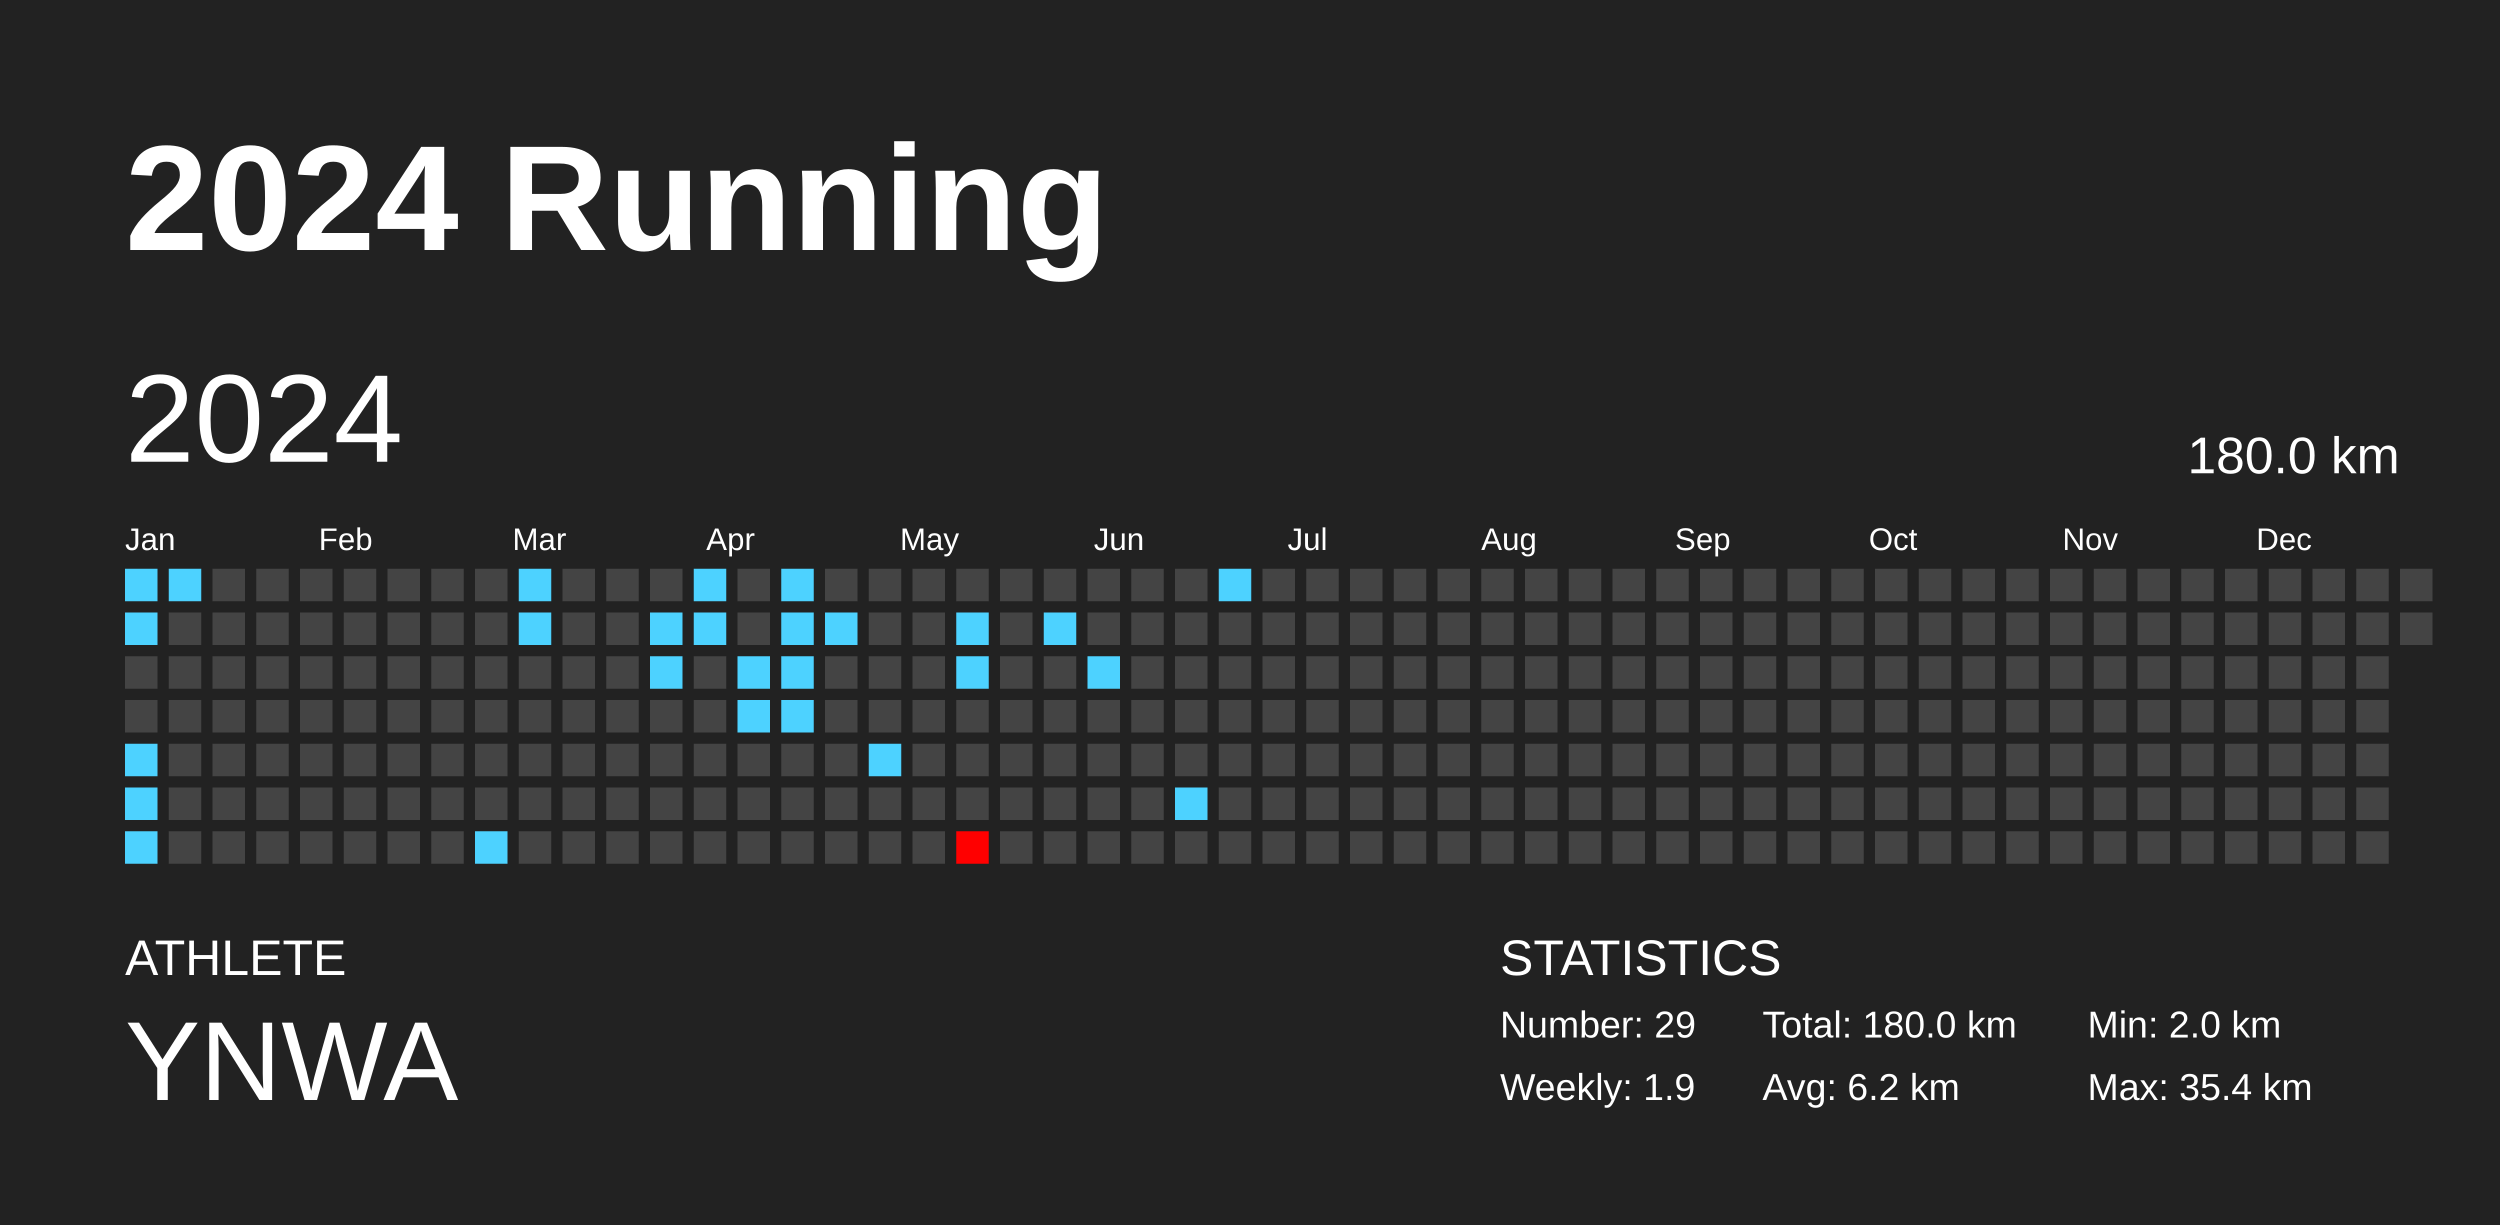
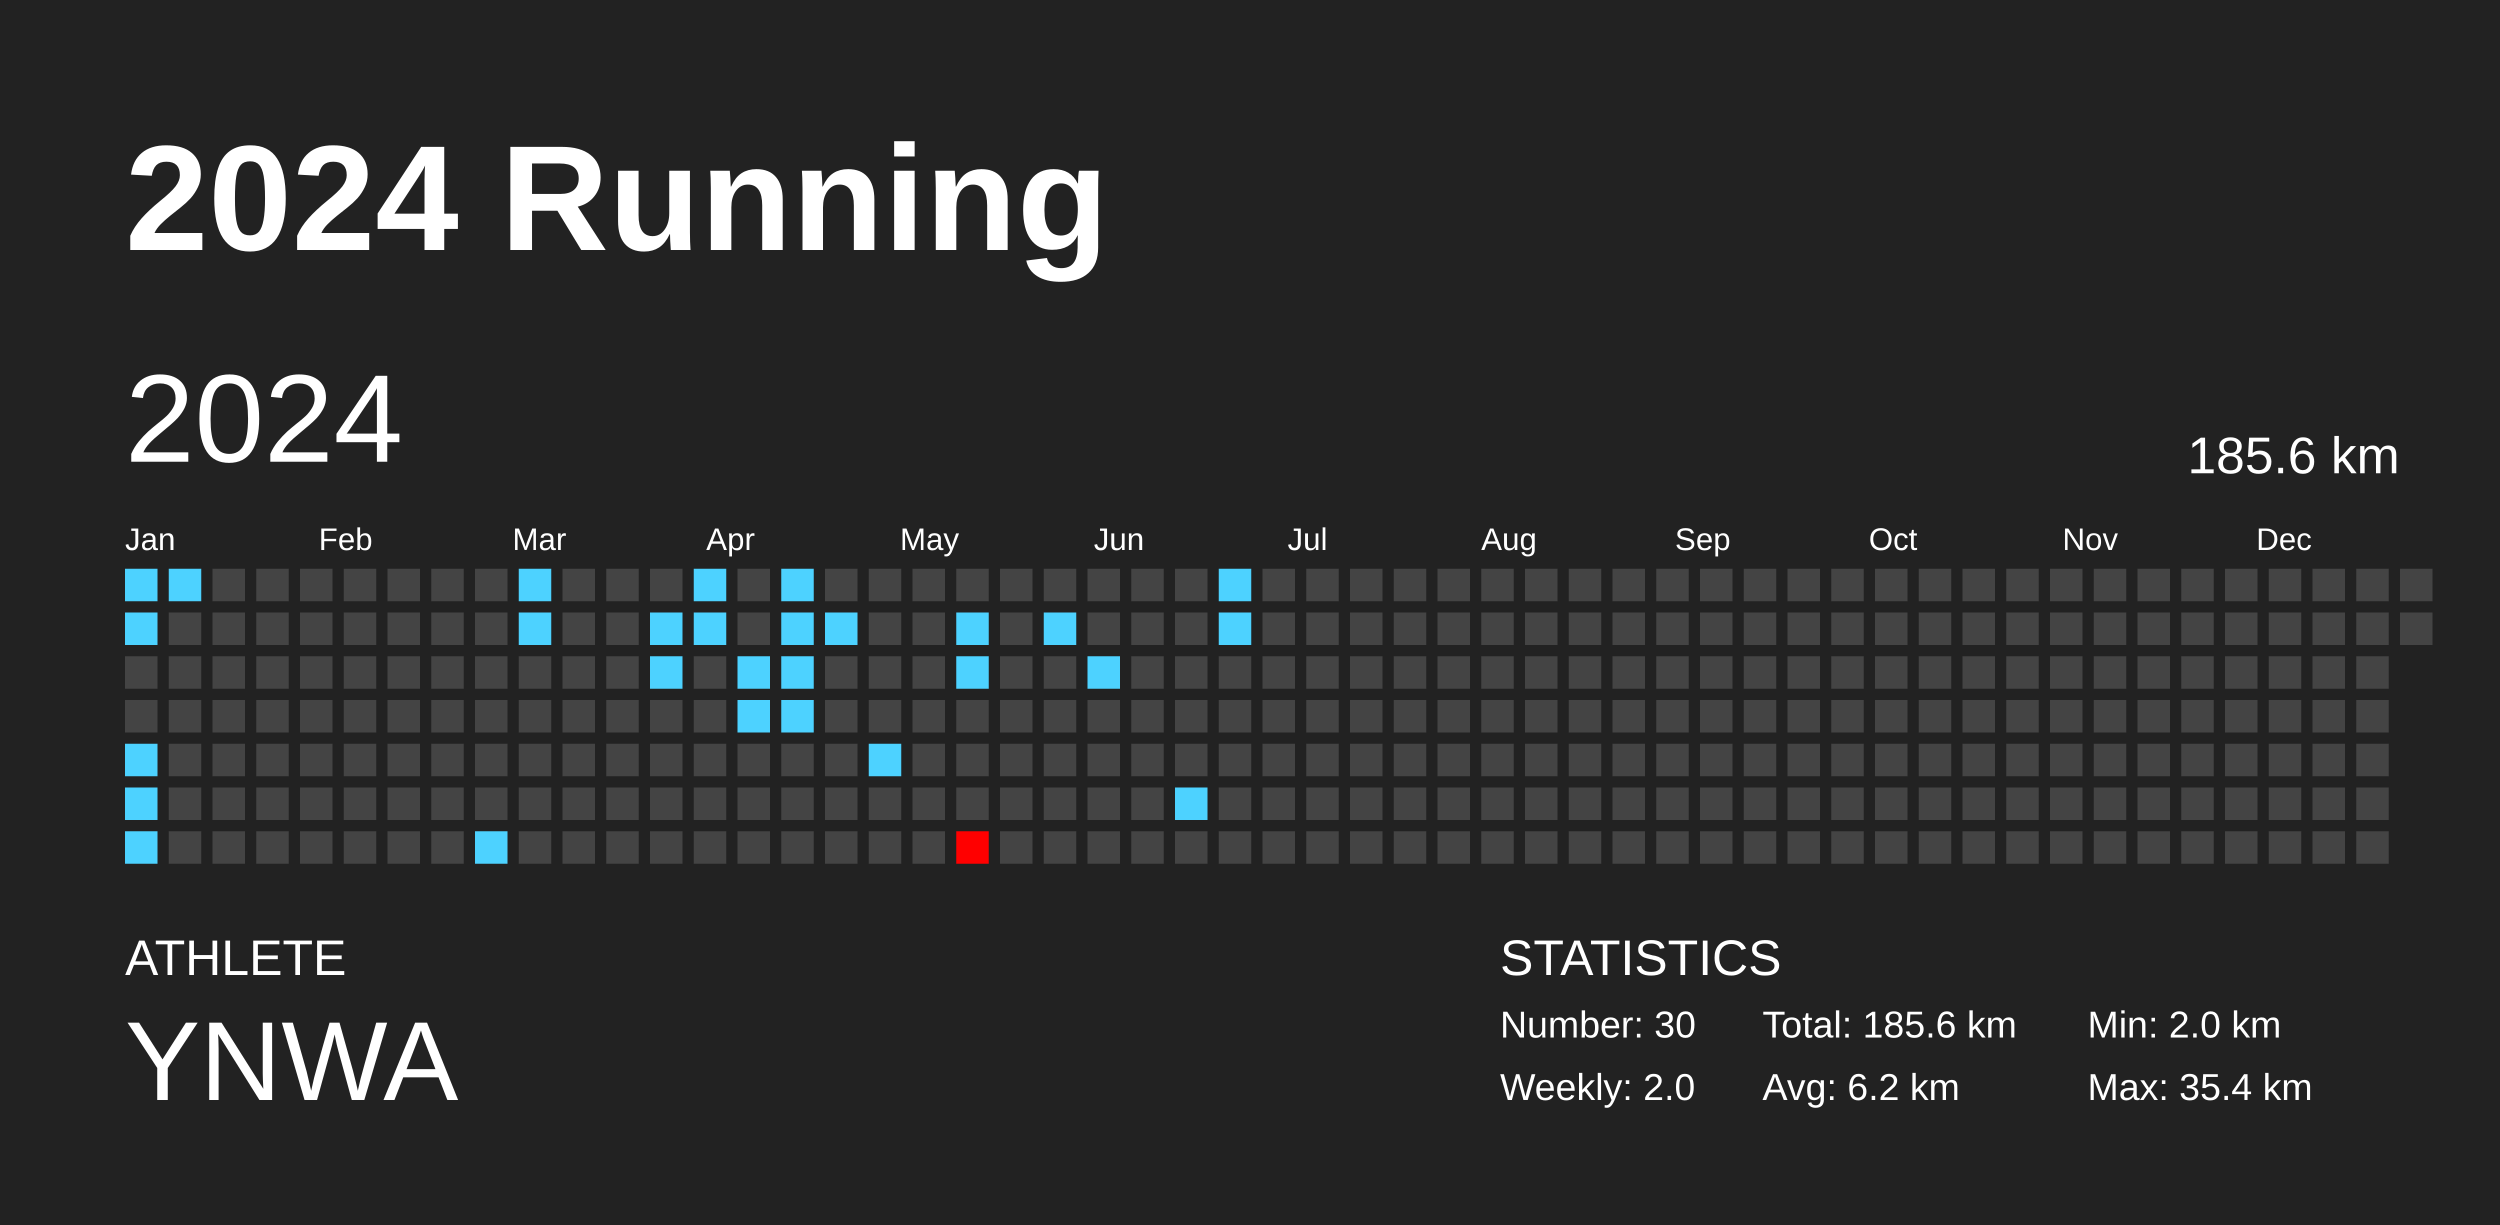
<svg xmlns="http://www.w3.org/2000/svg" baseProfile="full" height="98mm" version="1.1" viewBox="0,0,200,98" width="200mm">
  <defs />
  <rect fill="#222222" height="98" width="200" x="0" y="0" />
  <text fill="#FFFFFF" style="font-size:12px; font-family:Arial; font-weight:bold;" x="10" y="20">2024 Running</text>
  <text fill="#FFFFFF" style="font-size:4px; font-family:Arial" x="10" y="78">ATHLETE</text>
  <text fill="#FFFFFF" style="font-size:9px; font-family:Arial" x="10" y="88">YNWA</text>
  <text fill="#FFFFFF" style="font-size:4px; font-family:Arial" x="120" y="78">STATISTICS</text>
-   <text fill="#FFFFFF" style="font-size:3px; font-family:Arial" x="120" y="83">Number: 29</text>
-   <text fill="#FFFFFF" style="font-size:3px; font-family:Arial" x="120" y="88">Weekly: 1.9</text>
-   <text fill="#FFFFFF" style="font-size:3px; font-family:Arial" x="141" y="83">Total: 180.0 km</text>
+   <text fill="#FFFFFF" style="font-size:3px; font-family:Arial" x="120" y="83">Number: 30</text>
+   <text fill="#FFFFFF" style="font-size:3px; font-family:Arial" x="120" y="88">Weekly: 2.0</text>
+   <text fill="#FFFFFF" style="font-size:3px; font-family:Arial" x="141" y="83">Total: 185.6 km</text>
  <text fill="#FFFFFF" style="font-size:3px; font-family:Arial" x="141" y="88">Avg: 6.2 km</text>
  <text fill="#FFFFFF" style="font-size:3px; font-family:Arial" x="167" y="83">Min: 2.0 km</text>
  <text fill="#FFFFFF" style="font-size:3px; font-family:Arial" x="167" y="88">Max: 35.4 km</text>
  <text dominant-baseline="hanging" fill="#FFFFFF" style="font-size:10.0px; font-family:Arial;" x="10" y="30">2024</text>
-   <text dominant-baseline="hanging" fill="#FFFFFF" style="font-size:4.125px; font-family:Arial;" x="175" y="35">180.0 km</text>
+   <text dominant-baseline="hanging" fill="#FFFFFF" style="font-size:4.125px; font-family:Arial;" x="175" y="35">185.6 km</text>
  <text fill="#FFFFFF" style="font-size:2.5px; font-family:Arial" x="10.0" y="44">Jan</text>
  <text fill="#FFFFFF" style="font-size:2.5px; font-family:Arial" x="25.5" y="44">Feb</text>
  <text fill="#FFFFFF" style="font-size:2.5px; font-family:Arial" x="41.0" y="44">Mar</text>
  <text fill="#FFFFFF" style="font-size:2.5px; font-family:Arial" x="56.5" y="44">Apr</text>
  <text fill="#FFFFFF" style="font-size:2.5px; font-family:Arial" x="72.0" y="44">May</text>
  <text fill="#FFFFFF" style="font-size:2.5px; font-family:Arial" x="87.5" y="44">Jun</text>
  <text fill="#FFFFFF" style="font-size:2.5px; font-family:Arial" x="103.0" y="44">Jul</text>
  <text fill="#FFFFFF" style="font-size:2.5px; font-family:Arial" x="118.5" y="44">Aug</text>
  <text fill="#FFFFFF" style="font-size:2.5px; font-family:Arial" x="134.0" y="44">Sep</text>
  <text fill="#FFFFFF" style="font-size:2.5px; font-family:Arial" x="149.5" y="44">Oct</text>
  <text fill="#FFFFFF" style="font-size:2.5px; font-family:Arial" x="165.0" y="44">Nov</text>
  <text fill="#FFFFFF" style="font-size:2.5px; font-family:Arial" x="180.5" y="44">Dec</text>
  <rect fill="#4dd2ff" height="2.6" width="2.6" x="10.0" y="45.5" />
  <rect fill="#4dd2ff" height="2.6" width="2.6" x="10.0" y="49.0" />
  <rect fill="#444444" height="2.6" width="2.6" x="10.0" y="52.5" />
  <rect fill="#444444" height="2.6" width="2.6" x="10.0" y="56.0" />
  <rect fill="#4dd2ff" height="2.6" width="2.6" x="10.0" y="59.5" />
  <rect fill="#4dd2ff" height="2.6" width="2.6" x="10.0" y="63.0" />
  <rect fill="#4dd2ff" height="2.6" width="2.6" x="10.0" y="66.5" />
  <rect fill="#4dd2ff" height="2.6" width="2.6" x="13.5" y="45.5" />
  <rect fill="#444444" height="2.6" width="2.6" x="13.5" y="49.0" />
  <rect fill="#444444" height="2.6" width="2.6" x="13.5" y="52.5" />
  <rect fill="#444444" height="2.6" width="2.6" x="13.5" y="56.0" />
  <rect fill="#444444" height="2.6" width="2.6" x="13.5" y="59.5" />
  <rect fill="#444444" height="2.6" width="2.6" x="13.5" y="63.0" />
  <rect fill="#444444" height="2.6" width="2.6" x="13.5" y="66.5" />
  <rect fill="#444444" height="2.6" width="2.6" x="17.0" y="45.5" />
  <rect fill="#444444" height="2.6" width="2.6" x="17.0" y="49.0" />
  <rect fill="#444444" height="2.6" width="2.6" x="17.0" y="52.5" />
  <rect fill="#444444" height="2.6" width="2.6" x="17.0" y="56.0" />
  <rect fill="#444444" height="2.6" width="2.6" x="17.0" y="59.5" />
  <rect fill="#444444" height="2.6" width="2.6" x="17.0" y="63.0" />
  <rect fill="#444444" height="2.6" width="2.6" x="17.0" y="66.5" />
  <rect fill="#444444" height="2.6" width="2.6" x="20.5" y="45.5" />
  <rect fill="#444444" height="2.6" width="2.6" x="20.5" y="49.0" />
  <rect fill="#444444" height="2.6" width="2.6" x="20.5" y="52.5" />
  <rect fill="#444444" height="2.6" width="2.6" x="20.5" y="56.0" />
  <rect fill="#444444" height="2.6" width="2.6" x="20.5" y="59.5" />
  <rect fill="#444444" height="2.6" width="2.6" x="20.5" y="63.0" />
  <rect fill="#444444" height="2.6" width="2.6" x="20.5" y="66.5" />
  <rect fill="#444444" height="2.6" width="2.6" x="24.0" y="45.5" />
  <rect fill="#444444" height="2.6" width="2.6" x="24.0" y="49.0" />
  <rect fill="#444444" height="2.6" width="2.6" x="24.0" y="52.5" />
  <rect fill="#444444" height="2.6" width="2.6" x="24.0" y="56.0" />
  <rect fill="#444444" height="2.6" width="2.6" x="24.0" y="59.5" />
  <rect fill="#444444" height="2.6" width="2.6" x="24.0" y="63.0" />
  <rect fill="#444444" height="2.6" width="2.6" x="24.0" y="66.5" />
  <rect fill="#444444" height="2.6" width="2.6" x="27.5" y="45.5" />
  <rect fill="#444444" height="2.6" width="2.6" x="27.5" y="49.0" />
  <rect fill="#444444" height="2.6" width="2.6" x="27.5" y="52.5" />
  <rect fill="#444444" height="2.6" width="2.6" x="27.5" y="56.0" />
  <rect fill="#444444" height="2.6" width="2.6" x="27.5" y="59.5" />
  <rect fill="#444444" height="2.6" width="2.6" x="27.5" y="63.0" />
  <rect fill="#444444" height="2.6" width="2.6" x="27.5" y="66.5" />
  <rect fill="#444444" height="2.6" width="2.6" x="31.0" y="45.5" />
  <rect fill="#444444" height="2.6" width="2.6" x="31.0" y="49.0" />
  <rect fill="#444444" height="2.6" width="2.6" x="31.0" y="52.5" />
  <rect fill="#444444" height="2.6" width="2.6" x="31.0" y="56.0" />
  <rect fill="#444444" height="2.6" width="2.6" x="31.0" y="59.5" />
  <rect fill="#444444" height="2.6" width="2.6" x="31.0" y="63.0" />
  <rect fill="#444444" height="2.6" width="2.6" x="31.0" y="66.5" />
  <rect fill="#444444" height="2.6" width="2.6" x="34.5" y="45.5" />
  <rect fill="#444444" height="2.6" width="2.6" x="34.5" y="49.0" />
  <rect fill="#444444" height="2.6" width="2.6" x="34.5" y="52.5" />
  <rect fill="#444444" height="2.6" width="2.6" x="34.5" y="56.0" />
  <rect fill="#444444" height="2.6" width="2.6" x="34.5" y="59.5" />
  <rect fill="#444444" height="2.6" width="2.6" x="34.5" y="63.0" />
  <rect fill="#444444" height="2.6" width="2.6" x="34.5" y="66.5" />
  <rect fill="#444444" height="2.6" width="2.6" x="38.0" y="45.5" />
  <rect fill="#444444" height="2.6" width="2.6" x="38.0" y="49.0" />
  <rect fill="#444444" height="2.6" width="2.6" x="38.0" y="52.5" />
  <rect fill="#444444" height="2.6" width="2.6" x="38.0" y="56.0" />
  <rect fill="#444444" height="2.6" width="2.6" x="38.0" y="59.5" />
  <rect fill="#444444" height="2.6" width="2.6" x="38.0" y="63.0" />
  <rect fill="#4dd2ff" height="2.6" width="2.6" x="38.0" y="66.5" />
  <rect fill="#4dd2ff" height="2.6" width="2.6" x="41.5" y="45.5" />
  <rect fill="#4dd2ff" height="2.6" width="2.6" x="41.5" y="49.0" />
  <rect fill="#444444" height="2.6" width="2.6" x="41.5" y="52.5" />
  <rect fill="#444444" height="2.6" width="2.6" x="41.5" y="56.0" />
  <rect fill="#444444" height="2.6" width="2.6" x="41.5" y="59.5" />
  <rect fill="#444444" height="2.6" width="2.6" x="41.5" y="63.0" />
  <rect fill="#444444" height="2.6" width="2.6" x="41.5" y="66.5" />
  <rect fill="#444444" height="2.6" width="2.6" x="45.0" y="45.5" />
  <rect fill="#444444" height="2.6" width="2.6" x="45.0" y="49.0" />
  <rect fill="#444444" height="2.6" width="2.6" x="45.0" y="52.5" />
  <rect fill="#444444" height="2.6" width="2.6" x="45.0" y="56.0" />
  <rect fill="#444444" height="2.6" width="2.6" x="45.0" y="59.5" />
  <rect fill="#444444" height="2.6" width="2.6" x="45.0" y="63.0" />
  <rect fill="#444444" height="2.6" width="2.6" x="45.0" y="66.5" />
  <rect fill="#444444" height="2.6" width="2.6" x="48.5" y="45.5" />
  <rect fill="#444444" height="2.6" width="2.6" x="48.5" y="49.0" />
  <rect fill="#444444" height="2.6" width="2.6" x="48.5" y="52.5" />
  <rect fill="#444444" height="2.6" width="2.6" x="48.5" y="56.0" />
  <rect fill="#444444" height="2.6" width="2.6" x="48.5" y="59.5" />
  <rect fill="#444444" height="2.6" width="2.6" x="48.5" y="63.0" />
  <rect fill="#444444" height="2.6" width="2.6" x="48.5" y="66.5" />
  <rect fill="#444444" height="2.6" width="2.6" x="52.0" y="45.5" />
  <rect fill="#4dd2ff" height="2.6" width="2.6" x="52.0" y="49.0" />
  <rect fill="#4dd2ff" height="2.6" width="2.6" x="52.0" y="52.5" />
  <rect fill="#444444" height="2.6" width="2.6" x="52.0" y="56.0" />
  <rect fill="#444444" height="2.6" width="2.6" x="52.0" y="59.5" />
  <rect fill="#444444" height="2.6" width="2.6" x="52.0" y="63.0" />
  <rect fill="#444444" height="2.6" width="2.6" x="52.0" y="66.5" />
  <rect fill="#4dd2ff" height="2.6" width="2.6" x="55.5" y="45.5" />
  <rect fill="#4dd2ff" height="2.6" width="2.6" x="55.5" y="49.0" />
  <rect fill="#444444" height="2.6" width="2.6" x="55.5" y="52.5" />
  <rect fill="#444444" height="2.6" width="2.6" x="55.5" y="56.0" />
  <rect fill="#444444" height="2.6" width="2.6" x="55.5" y="59.5" />
  <rect fill="#444444" height="2.6" width="2.6" x="55.5" y="63.0" />
  <rect fill="#444444" height="2.6" width="2.6" x="55.5" y="66.5" />
  <rect fill="#444444" height="2.6" width="2.6" x="59.0" y="45.5" />
  <rect fill="#444444" height="2.6" width="2.6" x="59.0" y="49.0" />
  <rect fill="#4dd2ff" height="2.6" width="2.6" x="59.0" y="52.5" />
  <rect fill="#4dd2ff" height="2.6" width="2.6" x="59.0" y="56.0" />
  <rect fill="#444444" height="2.6" width="2.6" x="59.0" y="59.5" />
  <rect fill="#444444" height="2.6" width="2.6" x="59.0" y="63.0" />
  <rect fill="#444444" height="2.6" width="2.6" x="59.0" y="66.5" />
  <rect fill="#4dd2ff" height="2.6" width="2.6" x="62.5" y="45.5" />
  <rect fill="#4dd2ff" height="2.6" width="2.6" x="62.5" y="49.0" />
  <rect fill="#4dd2ff" height="2.6" width="2.6" x="62.5" y="52.5" />
  <rect fill="#4dd2ff" height="2.6" width="2.6" x="62.5" y="56.0" />
  <rect fill="#444444" height="2.6" width="2.6" x="62.5" y="59.5" />
  <rect fill="#444444" height="2.6" width="2.6" x="62.5" y="63.0" />
  <rect fill="#444444" height="2.6" width="2.6" x="62.5" y="66.5" />
  <rect fill="#444444" height="2.6" width="2.6" x="66.0" y="45.5" />
  <rect fill="#4dd2ff" height="2.6" width="2.6" x="66.0" y="49.0" />
  <rect fill="#444444" height="2.6" width="2.6" x="66.0" y="52.5" />
  <rect fill="#444444" height="2.6" width="2.6" x="66.0" y="56.0" />
  <rect fill="#444444" height="2.6" width="2.6" x="66.0" y="59.5" />
  <rect fill="#444444" height="2.6" width="2.6" x="66.0" y="63.0" />
  <rect fill="#444444" height="2.6" width="2.6" x="66.0" y="66.5" />
  <rect fill="#444444" height="2.6" width="2.6" x="69.5" y="45.5" />
  <rect fill="#444444" height="2.6" width="2.6" x="69.5" y="49.0" />
  <rect fill="#444444" height="2.6" width="2.6" x="69.5" y="52.5" />
  <rect fill="#444444" height="2.6" width="2.6" x="69.5" y="56.0" />
  <rect fill="#4dd2ff" height="2.6" width="2.6" x="69.5" y="59.5" />
  <rect fill="#444444" height="2.6" width="2.6" x="69.5" y="63.0" />
  <rect fill="#444444" height="2.6" width="2.6" x="69.5" y="66.5" />
  <rect fill="#444444" height="2.6" width="2.6" x="73.0" y="45.5" />
  <rect fill="#444444" height="2.6" width="2.6" x="73.0" y="49.0" />
  <rect fill="#444444" height="2.6" width="2.6" x="73.0" y="52.5" />
  <rect fill="#444444" height="2.6" width="2.6" x="73.0" y="56.0" />
  <rect fill="#444444" height="2.6" width="2.6" x="73.0" y="59.5" />
  <rect fill="#444444" height="2.6" width="2.6" x="73.0" y="63.0" />
  <rect fill="#444444" height="2.6" width="2.6" x="73.0" y="66.5" />
  <rect fill="#444444" height="2.6" width="2.6" x="76.5" y="45.5" />
  <rect fill="#4dd2ff" height="2.6" width="2.6" x="76.5" y="49.0" />
  <rect fill="#4dd2ff" height="2.6" width="2.6" x="76.5" y="52.5" />
  <rect fill="#444444" height="2.6" width="2.6" x="76.5" y="56.0" />
  <rect fill="#444444" height="2.6" width="2.6" x="76.5" y="59.5" />
  <rect fill="#444444" height="2.6" width="2.6" x="76.5" y="63.0" />
  <rect fill="red" height="2.6" width="2.6" x="76.5" y="66.5" />
  <rect fill="#444444" height="2.6" width="2.6" x="80.0" y="45.5" />
  <rect fill="#444444" height="2.6" width="2.6" x="80.0" y="49.0" />
  <rect fill="#444444" height="2.6" width="2.6" x="80.0" y="52.5" />
  <rect fill="#444444" height="2.6" width="2.6" x="80.0" y="56.0" />
  <rect fill="#444444" height="2.6" width="2.6" x="80.0" y="59.5" />
  <rect fill="#444444" height="2.6" width="2.6" x="80.0" y="63.0" />
  <rect fill="#444444" height="2.6" width="2.6" x="80.0" y="66.5" />
  <rect fill="#444444" height="2.6" width="2.6" x="83.5" y="45.5" />
  <rect fill="#4dd2ff" height="2.6" width="2.6" x="83.5" y="49.0" />
  <rect fill="#444444" height="2.6" width="2.6" x="83.5" y="52.5" />
  <rect fill="#444444" height="2.6" width="2.6" x="83.5" y="56.0" />
  <rect fill="#444444" height="2.6" width="2.6" x="83.5" y="59.5" />
  <rect fill="#444444" height="2.6" width="2.6" x="83.5" y="63.0" />
  <rect fill="#444444" height="2.6" width="2.6" x="83.5" y="66.5" />
  <rect fill="#444444" height="2.6" width="2.6" x="87.0" y="45.5" />
  <rect fill="#444444" height="2.6" width="2.6" x="87.0" y="49.0" />
  <rect fill="#4dd2ff" height="2.6" width="2.6" x="87.0" y="52.5" />
  <rect fill="#444444" height="2.6" width="2.6" x="87.0" y="56.0" />
  <rect fill="#444444" height="2.6" width="2.6" x="87.0" y="59.5" />
  <rect fill="#444444" height="2.6" width="2.6" x="87.0" y="63.0" />
  <rect fill="#444444" height="2.6" width="2.6" x="87.0" y="66.5" />
  <rect fill="#444444" height="2.6" width="2.6" x="90.5" y="45.5" />
  <rect fill="#444444" height="2.6" width="2.6" x="90.5" y="49.0" />
  <rect fill="#444444" height="2.6" width="2.6" x="90.5" y="52.5" />
  <rect fill="#444444" height="2.6" width="2.6" x="90.5" y="56.0" />
  <rect fill="#444444" height="2.6" width="2.6" x="90.5" y="59.5" />
  <rect fill="#444444" height="2.6" width="2.6" x="90.5" y="63.0" />
  <rect fill="#444444" height="2.6" width="2.6" x="90.5" y="66.5" />
  <rect fill="#444444" height="2.6" width="2.6" x="94.0" y="45.5" />
  <rect fill="#444444" height="2.6" width="2.6" x="94.0" y="49.0" />
  <rect fill="#444444" height="2.6" width="2.6" x="94.0" y="52.5" />
  <rect fill="#444444" height="2.6" width="2.6" x="94.0" y="56.0" />
  <rect fill="#444444" height="2.6" width="2.6" x="94.0" y="59.5" />
  <rect fill="#4dd2ff" height="2.6" width="2.6" x="94.0" y="63.0" />
  <rect fill="#444444" height="2.6" width="2.6" x="94.0" y="66.5" />
  <rect fill="#4dd2ff" height="2.6" width="2.6" x="97.5" y="45.5" />
-   <rect fill="#444444" height="2.6" width="2.6" x="97.5" y="49.0" />
+   <rect fill="#4dd2ff" height="2.6" width="2.6" x="97.5" y="49.0" />
  <rect fill="#444444" height="2.6" width="2.6" x="97.5" y="52.5" />
  <rect fill="#444444" height="2.6" width="2.6" x="97.5" y="56.0" />
  <rect fill="#444444" height="2.6" width="2.6" x="97.5" y="59.5" />
  <rect fill="#444444" height="2.6" width="2.6" x="97.5" y="63.0" />
  <rect fill="#444444" height="2.6" width="2.6" x="97.5" y="66.5" />
  <rect fill="#444444" height="2.6" width="2.6" x="101.0" y="45.5" />
  <rect fill="#444444" height="2.6" width="2.6" x="101.0" y="49.0" />
  <rect fill="#444444" height="2.6" width="2.6" x="101.0" y="52.5" />
  <rect fill="#444444" height="2.6" width="2.6" x="101.0" y="56.0" />
  <rect fill="#444444" height="2.6" width="2.6" x="101.0" y="59.5" />
  <rect fill="#444444" height="2.6" width="2.6" x="101.0" y="63.0" />
  <rect fill="#444444" height="2.6" width="2.6" x="101.0" y="66.5" />
  <rect fill="#444444" height="2.6" width="2.6" x="104.5" y="45.5" />
  <rect fill="#444444" height="2.6" width="2.6" x="104.5" y="49.0" />
  <rect fill="#444444" height="2.6" width="2.6" x="104.5" y="52.5" />
  <rect fill="#444444" height="2.6" width="2.6" x="104.5" y="56.0" />
  <rect fill="#444444" height="2.6" width="2.6" x="104.5" y="59.5" />
  <rect fill="#444444" height="2.6" width="2.6" x="104.5" y="63.0" />
  <rect fill="#444444" height="2.6" width="2.6" x="104.5" y="66.5" />
  <rect fill="#444444" height="2.6" width="2.6" x="108.0" y="45.5" />
  <rect fill="#444444" height="2.6" width="2.6" x="108.0" y="49.0" />
  <rect fill="#444444" height="2.6" width="2.6" x="108.0" y="52.5" />
  <rect fill="#444444" height="2.6" width="2.6" x="108.0" y="56.0" />
  <rect fill="#444444" height="2.6" width="2.6" x="108.0" y="59.5" />
  <rect fill="#444444" height="2.6" width="2.6" x="108.0" y="63.0" />
  <rect fill="#444444" height="2.6" width="2.6" x="108.0" y="66.5" />
  <rect fill="#444444" height="2.6" width="2.6" x="111.5" y="45.5" />
  <rect fill="#444444" height="2.6" width="2.6" x="111.5" y="49.0" />
  <rect fill="#444444" height="2.6" width="2.6" x="111.5" y="52.5" />
  <rect fill="#444444" height="2.6" width="2.6" x="111.5" y="56.0" />
  <rect fill="#444444" height="2.6" width="2.6" x="111.5" y="59.5" />
  <rect fill="#444444" height="2.6" width="2.6" x="111.5" y="63.0" />
  <rect fill="#444444" height="2.6" width="2.6" x="111.5" y="66.5" />
  <rect fill="#444444" height="2.6" width="2.6" x="115.0" y="45.5" />
  <rect fill="#444444" height="2.6" width="2.6" x="115.0" y="49.0" />
  <rect fill="#444444" height="2.6" width="2.6" x="115.0" y="52.5" />
  <rect fill="#444444" height="2.6" width="2.6" x="115.0" y="56.0" />
  <rect fill="#444444" height="2.6" width="2.6" x="115.0" y="59.5" />
  <rect fill="#444444" height="2.6" width="2.6" x="115.0" y="63.0" />
  <rect fill="#444444" height="2.6" width="2.6" x="115.0" y="66.5" />
  <rect fill="#444444" height="2.6" width="2.6" x="118.5" y="45.5" />
  <rect fill="#444444" height="2.6" width="2.6" x="118.5" y="49.0" />
  <rect fill="#444444" height="2.6" width="2.6" x="118.5" y="52.5" />
  <rect fill="#444444" height="2.6" width="2.6" x="118.5" y="56.0" />
  <rect fill="#444444" height="2.6" width="2.6" x="118.5" y="59.5" />
  <rect fill="#444444" height="2.6" width="2.6" x="118.5" y="63.0" />
  <rect fill="#444444" height="2.6" width="2.6" x="118.5" y="66.5" />
  <rect fill="#444444" height="2.6" width="2.6" x="122.0" y="45.5" />
  <rect fill="#444444" height="2.6" width="2.6" x="122.0" y="49.0" />
  <rect fill="#444444" height="2.6" width="2.6" x="122.0" y="52.5" />
  <rect fill="#444444" height="2.6" width="2.6" x="122.0" y="56.0" />
  <rect fill="#444444" height="2.6" width="2.6" x="122.0" y="59.5" />
  <rect fill="#444444" height="2.6" width="2.6" x="122.0" y="63.0" />
  <rect fill="#444444" height="2.6" width="2.6" x="122.0" y="66.5" />
  <rect fill="#444444" height="2.6" width="2.6" x="125.5" y="45.5" />
  <rect fill="#444444" height="2.6" width="2.6" x="125.5" y="49.0" />
  <rect fill="#444444" height="2.6" width="2.6" x="125.5" y="52.5" />
  <rect fill="#444444" height="2.6" width="2.6" x="125.5" y="56.0" />
  <rect fill="#444444" height="2.6" width="2.6" x="125.5" y="59.5" />
  <rect fill="#444444" height="2.6" width="2.6" x="125.5" y="63.0" />
  <rect fill="#444444" height="2.6" width="2.6" x="125.5" y="66.5" />
  <rect fill="#444444" height="2.6" width="2.6" x="129.0" y="45.5" />
  <rect fill="#444444" height="2.6" width="2.6" x="129.0" y="49.0" />
  <rect fill="#444444" height="2.6" width="2.6" x="129.0" y="52.5" />
  <rect fill="#444444" height="2.6" width="2.6" x="129.0" y="56.0" />
  <rect fill="#444444" height="2.6" width="2.6" x="129.0" y="59.5" />
  <rect fill="#444444" height="2.6" width="2.6" x="129.0" y="63.0" />
  <rect fill="#444444" height="2.6" width="2.6" x="129.0" y="66.5" />
  <rect fill="#444444" height="2.6" width="2.6" x="132.5" y="45.5" />
  <rect fill="#444444" height="2.6" width="2.6" x="132.5" y="49.0" />
  <rect fill="#444444" height="2.6" width="2.6" x="132.5" y="52.5" />
  <rect fill="#444444" height="2.6" width="2.6" x="132.5" y="56.0" />
  <rect fill="#444444" height="2.6" width="2.6" x="132.5" y="59.5" />
  <rect fill="#444444" height="2.6" width="2.6" x="132.5" y="63.0" />
  <rect fill="#444444" height="2.6" width="2.6" x="132.5" y="66.5" />
  <rect fill="#444444" height="2.6" width="2.6" x="136.0" y="45.5" />
  <rect fill="#444444" height="2.6" width="2.6" x="136.0" y="49.0" />
  <rect fill="#444444" height="2.6" width="2.6" x="136.0" y="52.5" />
  <rect fill="#444444" height="2.6" width="2.6" x="136.0" y="56.0" />
  <rect fill="#444444" height="2.6" width="2.6" x="136.0" y="59.5" />
  <rect fill="#444444" height="2.6" width="2.6" x="136.0" y="63.0" />
  <rect fill="#444444" height="2.6" width="2.6" x="136.0" y="66.5" />
  <rect fill="#444444" height="2.6" width="2.6" x="139.5" y="45.5" />
  <rect fill="#444444" height="2.6" width="2.6" x="139.5" y="49.0" />
  <rect fill="#444444" height="2.6" width="2.6" x="139.5" y="52.5" />
  <rect fill="#444444" height="2.6" width="2.6" x="139.5" y="56.0" />
  <rect fill="#444444" height="2.6" width="2.6" x="139.5" y="59.5" />
  <rect fill="#444444" height="2.6" width="2.6" x="139.5" y="63.0" />
  <rect fill="#444444" height="2.6" width="2.6" x="139.5" y="66.5" />
  <rect fill="#444444" height="2.6" width="2.6" x="143.0" y="45.5" />
  <rect fill="#444444" height="2.6" width="2.6" x="143.0" y="49.0" />
  <rect fill="#444444" height="2.6" width="2.6" x="143.0" y="52.5" />
  <rect fill="#444444" height="2.6" width="2.6" x="143.0" y="56.0" />
  <rect fill="#444444" height="2.6" width="2.6" x="143.0" y="59.5" />
  <rect fill="#444444" height="2.6" width="2.6" x="143.0" y="63.0" />
  <rect fill="#444444" height="2.6" width="2.6" x="143.0" y="66.5" />
  <rect fill="#444444" height="2.6" width="2.6" x="146.5" y="45.5" />
  <rect fill="#444444" height="2.6" width="2.6" x="146.5" y="49.0" />
  <rect fill="#444444" height="2.6" width="2.6" x="146.5" y="52.5" />
  <rect fill="#444444" height="2.6" width="2.6" x="146.5" y="56.0" />
  <rect fill="#444444" height="2.6" width="2.6" x="146.5" y="59.5" />
  <rect fill="#444444" height="2.6" width="2.6" x="146.5" y="63.0" />
  <rect fill="#444444" height="2.6" width="2.6" x="146.5" y="66.5" />
  <rect fill="#444444" height="2.6" width="2.6" x="150.0" y="45.5" />
  <rect fill="#444444" height="2.6" width="2.6" x="150.0" y="49.0" />
  <rect fill="#444444" height="2.6" width="2.6" x="150.0" y="52.5" />
  <rect fill="#444444" height="2.6" width="2.6" x="150.0" y="56.0" />
  <rect fill="#444444" height="2.6" width="2.6" x="150.0" y="59.5" />
  <rect fill="#444444" height="2.6" width="2.6" x="150.0" y="63.0" />
  <rect fill="#444444" height="2.6" width="2.6" x="150.0" y="66.5" />
  <rect fill="#444444" height="2.6" width="2.6" x="153.5" y="45.5" />
  <rect fill="#444444" height="2.6" width="2.6" x="153.5" y="49.0" />
  <rect fill="#444444" height="2.6" width="2.6" x="153.5" y="52.5" />
  <rect fill="#444444" height="2.6" width="2.6" x="153.5" y="56.0" />
  <rect fill="#444444" height="2.6" width="2.6" x="153.5" y="59.5" />
  <rect fill="#444444" height="2.6" width="2.6" x="153.5" y="63.0" />
  <rect fill="#444444" height="2.6" width="2.6" x="153.5" y="66.5" />
  <rect fill="#444444" height="2.6" width="2.6" x="157.0" y="45.5" />
  <rect fill="#444444" height="2.6" width="2.6" x="157.0" y="49.0" />
  <rect fill="#444444" height="2.6" width="2.6" x="157.0" y="52.5" />
  <rect fill="#444444" height="2.6" width="2.6" x="157.0" y="56.0" />
  <rect fill="#444444" height="2.6" width="2.6" x="157.0" y="59.5" />
  <rect fill="#444444" height="2.6" width="2.6" x="157.0" y="63.0" />
  <rect fill="#444444" height="2.6" width="2.6" x="157.0" y="66.5" />
  <rect fill="#444444" height="2.6" width="2.6" x="160.5" y="45.5" />
  <rect fill="#444444" height="2.6" width="2.6" x="160.5" y="49.0" />
  <rect fill="#444444" height="2.6" width="2.6" x="160.5" y="52.5" />
  <rect fill="#444444" height="2.6" width="2.6" x="160.5" y="56.0" />
  <rect fill="#444444" height="2.6" width="2.6" x="160.5" y="59.5" />
  <rect fill="#444444" height="2.6" width="2.6" x="160.5" y="63.0" />
  <rect fill="#444444" height="2.6" width="2.6" x="160.5" y="66.5" />
  <rect fill="#444444" height="2.6" width="2.6" x="164.0" y="45.5" />
  <rect fill="#444444" height="2.6" width="2.6" x="164.0" y="49.0" />
  <rect fill="#444444" height="2.6" width="2.6" x="164.0" y="52.5" />
  <rect fill="#444444" height="2.6" width="2.6" x="164.0" y="56.0" />
  <rect fill="#444444" height="2.6" width="2.6" x="164.0" y="59.5" />
  <rect fill="#444444" height="2.6" width="2.6" x="164.0" y="63.0" />
  <rect fill="#444444" height="2.6" width="2.6" x="164.0" y="66.5" />
  <rect fill="#444444" height="2.6" width="2.6" x="167.5" y="45.5" />
  <rect fill="#444444" height="2.6" width="2.6" x="167.5" y="49.0" />
  <rect fill="#444444" height="2.6" width="2.6" x="167.5" y="52.5" />
  <rect fill="#444444" height="2.6" width="2.6" x="167.5" y="56.0" />
  <rect fill="#444444" height="2.6" width="2.6" x="167.5" y="59.5" />
  <rect fill="#444444" height="2.6" width="2.6" x="167.5" y="63.0" />
  <rect fill="#444444" height="2.6" width="2.6" x="167.5" y="66.5" />
  <rect fill="#444444" height="2.6" width="2.6" x="171.0" y="45.5" />
  <rect fill="#444444" height="2.6" width="2.6" x="171.0" y="49.0" />
  <rect fill="#444444" height="2.6" width="2.6" x="171.0" y="52.5" />
  <rect fill="#444444" height="2.6" width="2.6" x="171.0" y="56.0" />
  <rect fill="#444444" height="2.6" width="2.6" x="171.0" y="59.5" />
  <rect fill="#444444" height="2.6" width="2.6" x="171.0" y="63.0" />
  <rect fill="#444444" height="2.6" width="2.6" x="171.0" y="66.5" />
  <rect fill="#444444" height="2.6" width="2.6" x="174.5" y="45.5" />
  <rect fill="#444444" height="2.6" width="2.6" x="174.5" y="49.0" />
  <rect fill="#444444" height="2.6" width="2.6" x="174.5" y="52.5" />
  <rect fill="#444444" height="2.6" width="2.6" x="174.5" y="56.0" />
  <rect fill="#444444" height="2.6" width="2.6" x="174.5" y="59.5" />
  <rect fill="#444444" height="2.6" width="2.6" x="174.5" y="63.0" />
  <rect fill="#444444" height="2.6" width="2.6" x="174.5" y="66.5" />
  <rect fill="#444444" height="2.6" width="2.6" x="178.0" y="45.5" />
  <rect fill="#444444" height="2.6" width="2.6" x="178.0" y="49.0" />
  <rect fill="#444444" height="2.6" width="2.6" x="178.0" y="52.5" />
  <rect fill="#444444" height="2.6" width="2.6" x="178.0" y="56.0" />
  <rect fill="#444444" height="2.6" width="2.6" x="178.0" y="59.5" />
  <rect fill="#444444" height="2.6" width="2.6" x="178.0" y="63.0" />
  <rect fill="#444444" height="2.6" width="2.6" x="178.0" y="66.5" />
  <rect fill="#444444" height="2.6" width="2.6" x="181.5" y="45.5" />
  <rect fill="#444444" height="2.6" width="2.6" x="181.5" y="49.0" />
  <rect fill="#444444" height="2.6" width="2.6" x="181.5" y="52.5" />
  <rect fill="#444444" height="2.6" width="2.6" x="181.5" y="56.0" />
  <rect fill="#444444" height="2.6" width="2.6" x="181.5" y="59.5" />
  <rect fill="#444444" height="2.6" width="2.6" x="181.5" y="63.0" />
  <rect fill="#444444" height="2.6" width="2.6" x="181.5" y="66.5" />
  <rect fill="#444444" height="2.6" width="2.6" x="185.0" y="45.5" />
  <rect fill="#444444" height="2.6" width="2.6" x="185.0" y="49.0" />
  <rect fill="#444444" height="2.6" width="2.6" x="185.0" y="52.5" />
  <rect fill="#444444" height="2.6" width="2.6" x="185.0" y="56.0" />
  <rect fill="#444444" height="2.6" width="2.6" x="185.0" y="59.5" />
  <rect fill="#444444" height="2.6" width="2.6" x="185.0" y="63.0" />
  <rect fill="#444444" height="2.6" width="2.6" x="185.0" y="66.5" />
  <rect fill="#444444" height="2.6" width="2.6" x="188.5" y="45.5" />
  <rect fill="#444444" height="2.6" width="2.6" x="188.5" y="49.0" />
  <rect fill="#444444" height="2.6" width="2.6" x="188.5" y="52.5" />
  <rect fill="#444444" height="2.6" width="2.6" x="188.5" y="56.0" />
  <rect fill="#444444" height="2.6" width="2.6" x="188.5" y="59.5" />
  <rect fill="#444444" height="2.6" width="2.6" x="188.5" y="63.0" />
  <rect fill="#444444" height="2.6" width="2.6" x="188.5" y="66.5" />
  <rect fill="#444444" height="2.6" width="2.6" x="192.0" y="45.5" />
  <rect fill="#444444" height="2.6" width="2.6" x="192.0" y="49.0" />
</svg>
